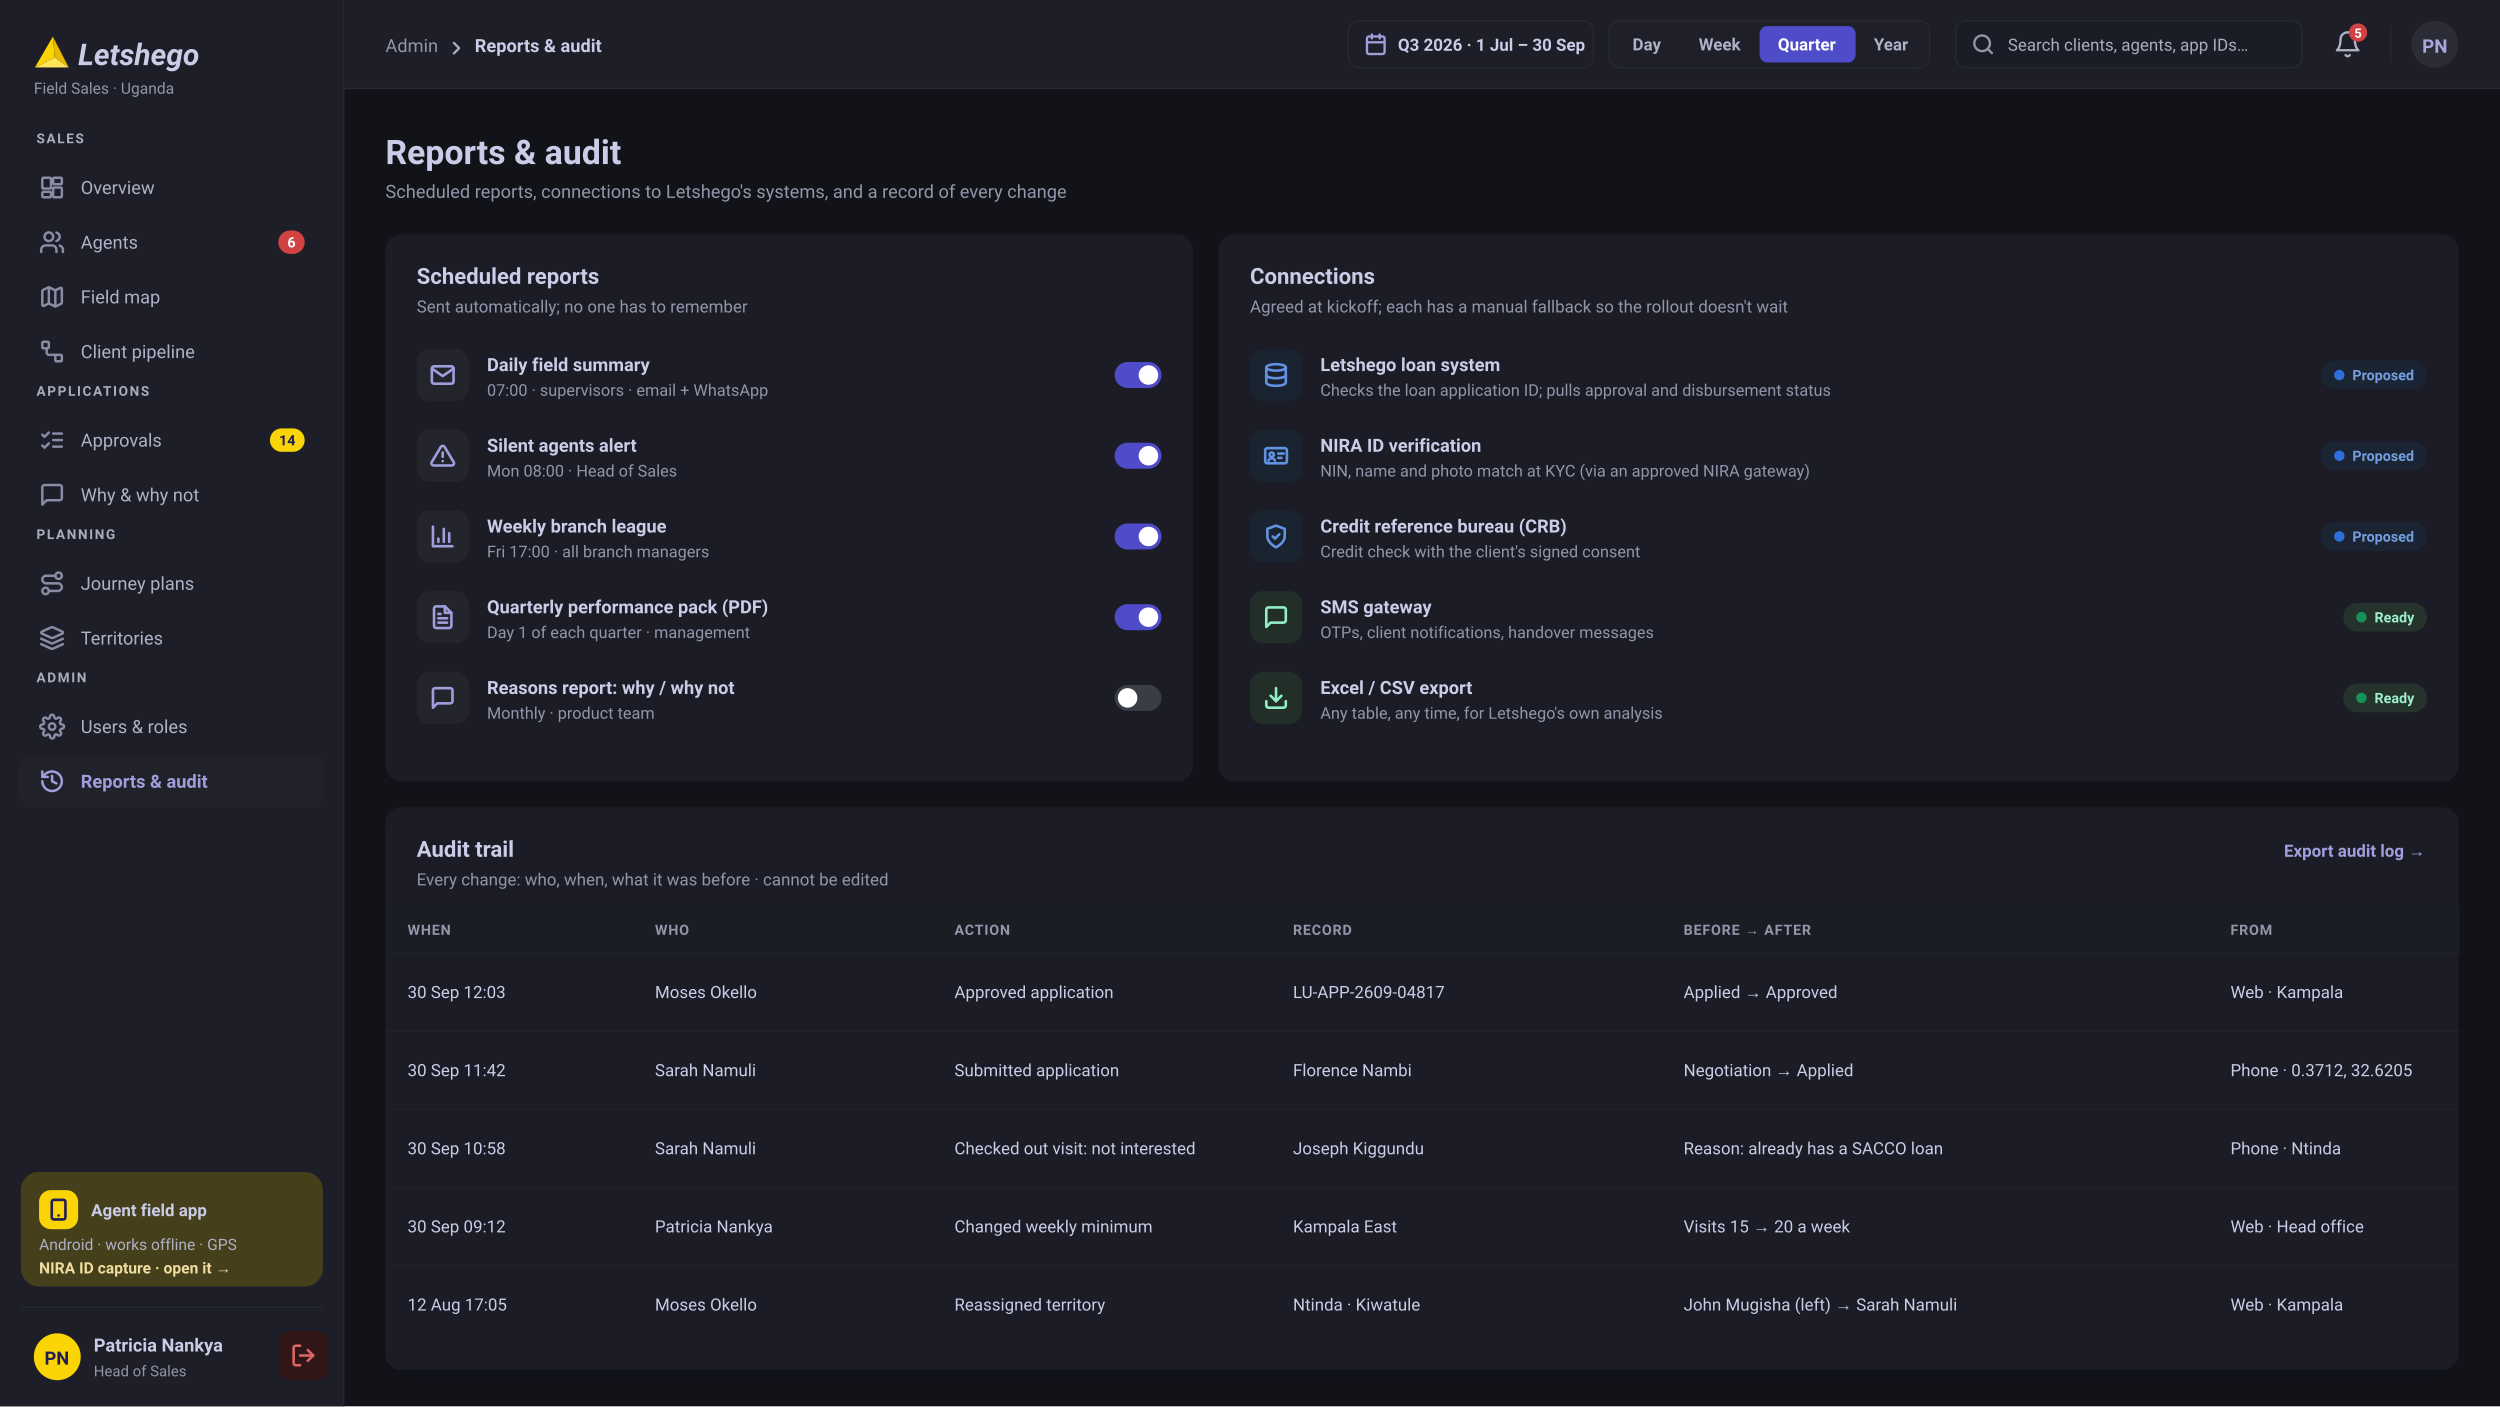
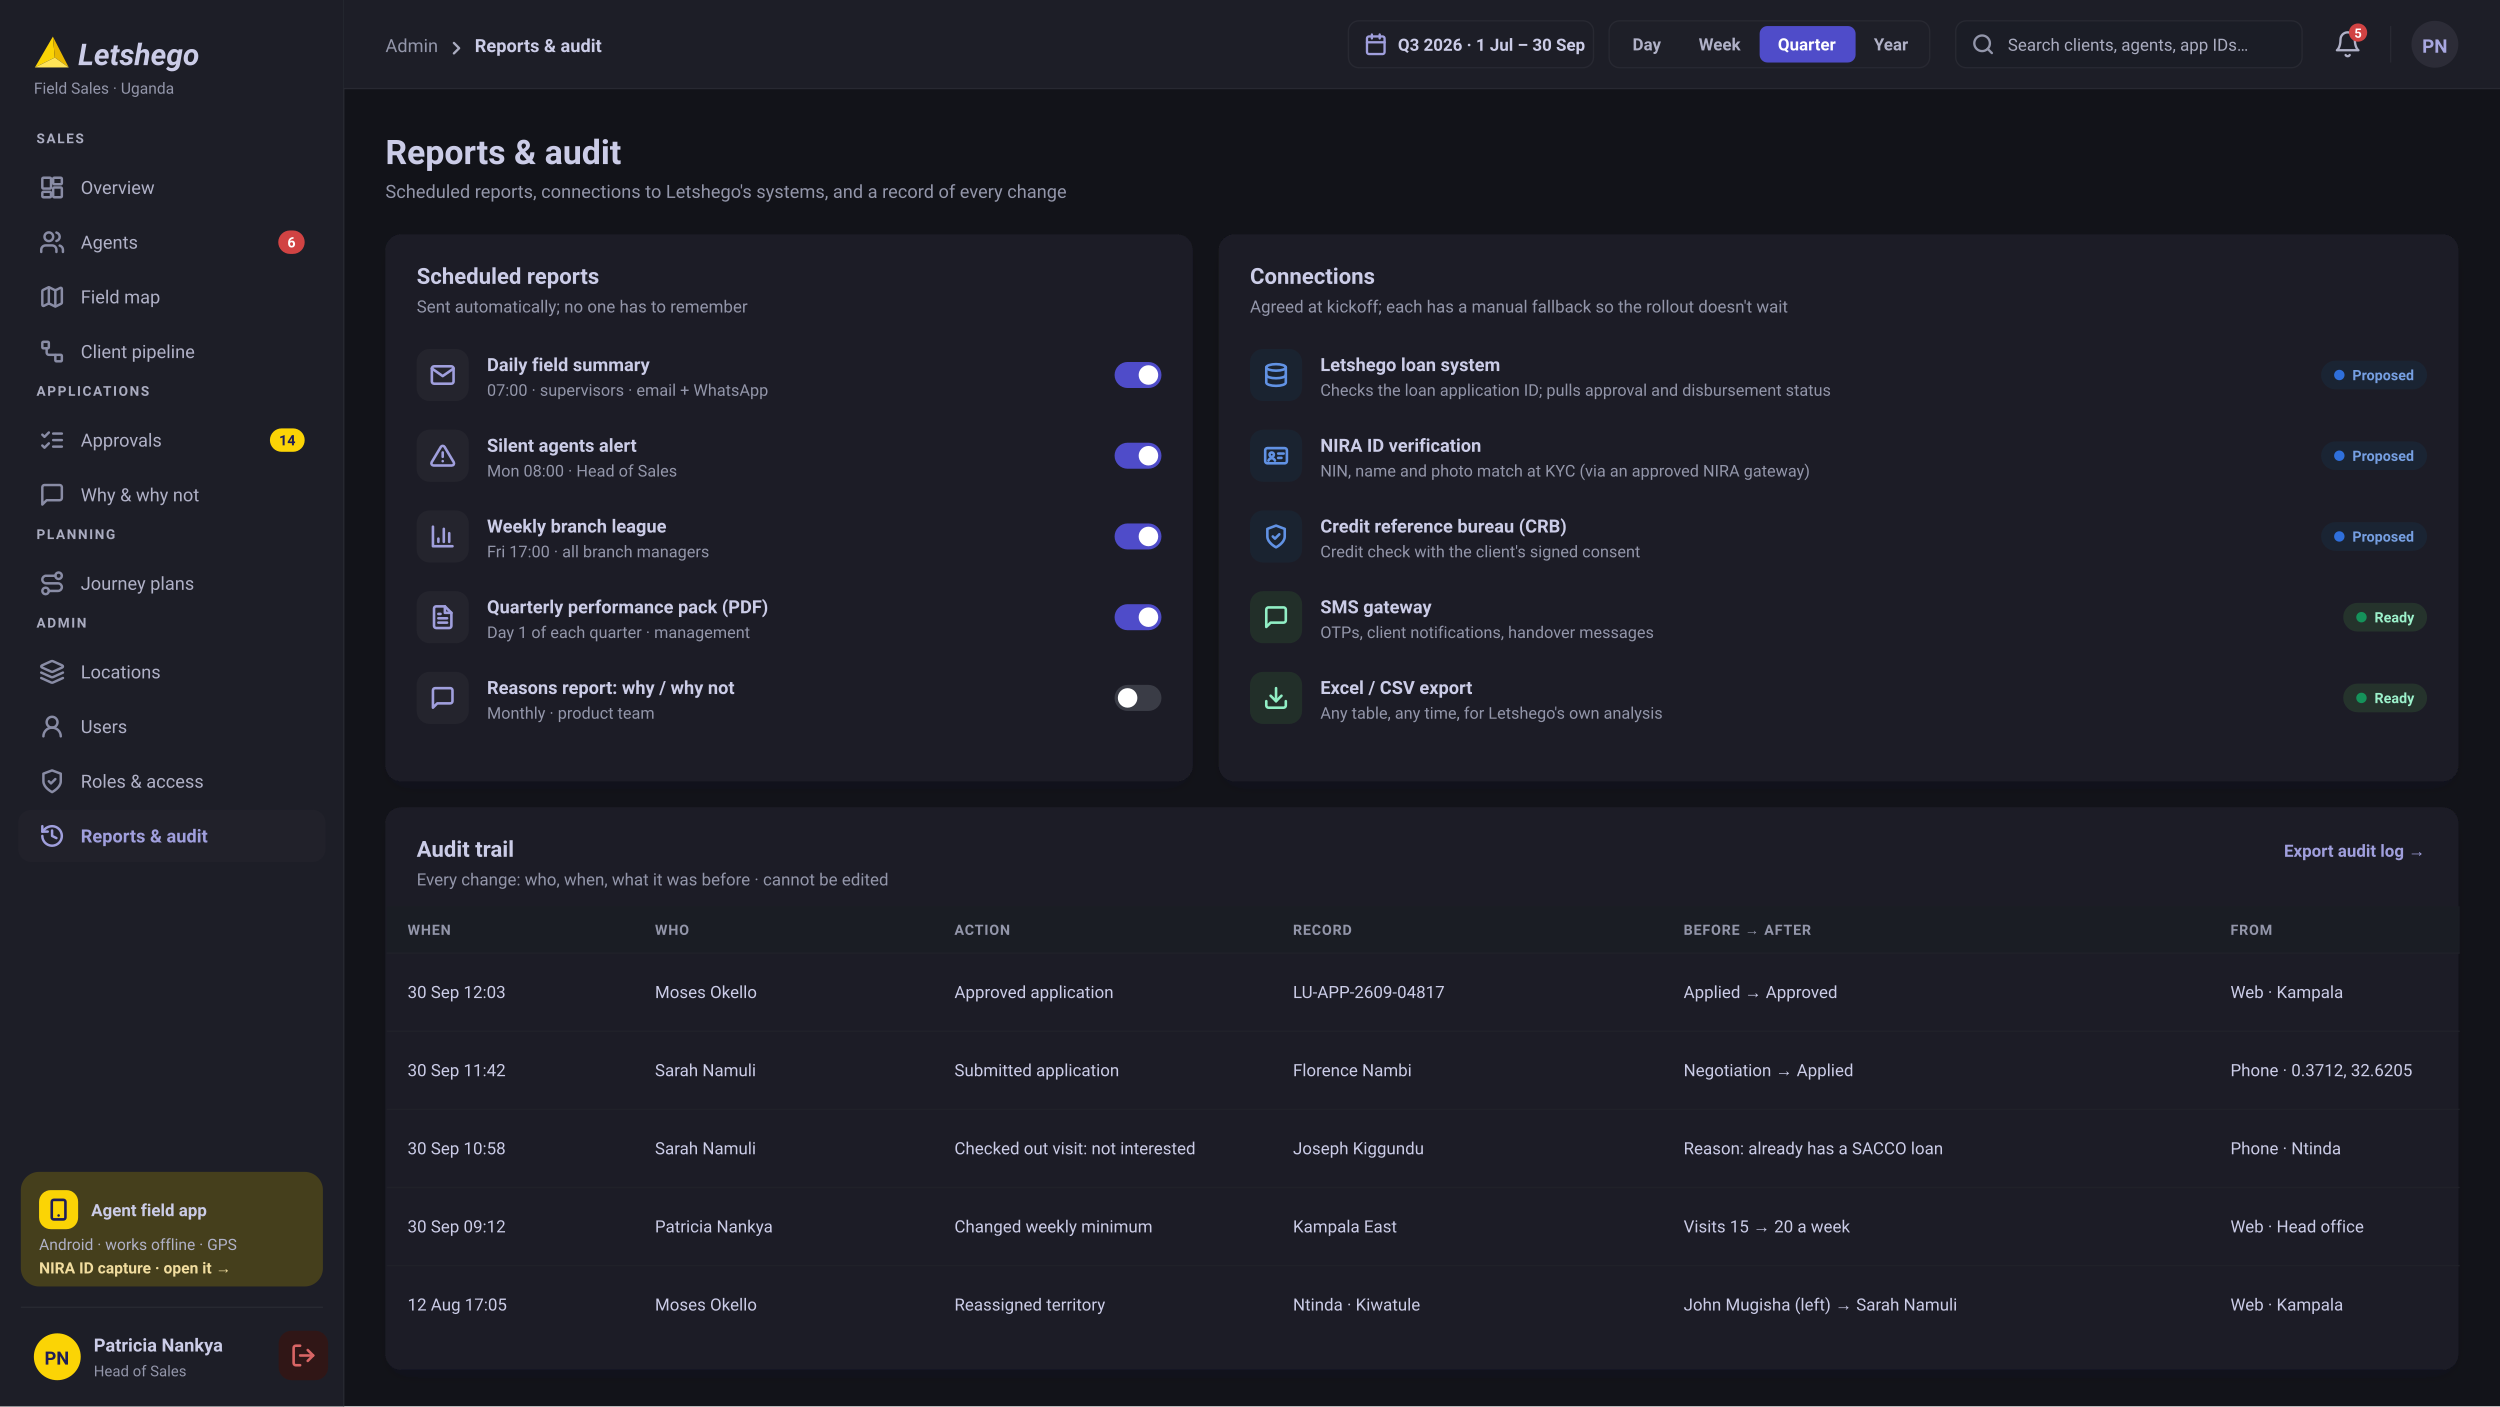
<svg xmlns="http://www.w3.org/2000/svg" width="1920" height="1080" viewBox="0 0 1920 1080">
  <defs>
    <filter id="soft" x="-20%" y="-20%" width="140%" height="170%">
      <feDropShadow dx="0" dy="6" stdDeviation="9" flood-color="#1B1C3A" flood-opacity="0.07" />
    </filter>
  </defs>
  <rect id="page-background" x="0.0" y="0.0" width="1920.0" height="1080.0" fill="#121319" />
  <g id="sidebar">
    <rect id="sidebar-bg" x="0.0" y="0.0" width="264.0" height="1080.0" fill="#1D1E27" />
    <line x1="264.0" y1="0.0" x2="264.0" y2="1080.0" stroke="#282932" stroke-width="1" />
    <g id="letshego-wordmark">
      <g id="letshego-triangle">
        <path d="M40.6 28.1 L26.8 51.8 L42.1 44.2 Z" fill="#FBD405" />
        <path d="M40.6 28.1 L42.1 44.2 L52.8 51.8 Z" fill="#E9B800" />
        <path d="M26.8 51.8 L42.1 44.2 L52.8 51.8 Z" fill="#FFE457" />
      </g>
      <text id="Letshego" x="60.0" y="50.0" font-family="Segoe UI, Roboto, Helvetica Neue, Arial, sans-serif" font-size="23" font-weight="700" fill="#CBCCE7" font-style="italic">Letshego</text>
    </g>
    <text id="product-sub" x="26.0" y="72.0" font-family="Segoe UI, Roboto, Helvetica Neue, Arial, sans-serif" font-size="12" font-weight="400" fill="#9396AA">Field Sales · Uganda</text>
    <text id="nav-group-SALES" x="28.0" y="110.0" font-family="Segoe UI, Roboto, Helvetica Neue, Arial, sans-serif" font-size="10.5" font-weight="600" fill="#AAACC0" letter-spacing="1.2">SALES</text>
    <g id="nav-Overview">
      <g id="icon-grid" transform="translate(30.0 134.0) scale(0.8333)">
        <path d="M4 3h6a1 1 0 0 1 1 1v8a1 1 0 0 1-1 1H4a1 1 0 0 1-1-1V4a1 1 0 0 1 1-1z" fill="none" stroke="#898CA5" stroke-width="2.28" stroke-linecap="round" stroke-linejoin="round" />
        <path d="M14 3h6a1 1 0 0 1 1 1v4a1 1 0 0 1-1 1h-6a1 1 0 0 1-1-1V4a1 1 0 0 1 1-1z" fill="none" stroke="#898CA5" stroke-width="2.28" stroke-linecap="round" stroke-linejoin="round" />
        <path d="M14 12h6a1 1 0 0 1 1 1v7a1 1 0 0 1-1 1h-6a1 1 0 0 1-1-1v-7a1 1 0 0 1 1-1z" fill="none" stroke="#898CA5" stroke-width="2.28" stroke-linecap="round" stroke-linejoin="round" />
        <path d="M4 16h6a1 1 0 0 1 1 1v3a1 1 0 0 1-1 1H4a1 1 0 0 1-1-1v-3a1 1 0 0 1 1-1z" fill="none" stroke="#898CA5" stroke-width="2.28" stroke-linecap="round" stroke-linejoin="round" />
      </g>
      <text id="label" x="62.0" y="149.0" font-family="Segoe UI, Roboto, Helvetica Neue, Arial, sans-serif" font-size="14" font-weight="400" fill="#B0B1C7">Overview</text>
    </g>
    <g id="nav-Agents">
      <g id="icon-users" transform="translate(30.0 176.0) scale(0.8333)">
        <path d="M16 21v-2a4 4 0 0 0-4-4H6a4 4 0 0 0-4 4v2" fill="none" stroke="#898CA5" stroke-width="2.28" stroke-linecap="round" stroke-linejoin="round" />
        <path d="M9 3a4 4 0 1 0 0 8 4 4 0 1 0 0-8z" fill="none" stroke="#898CA5" stroke-width="2.28" stroke-linecap="round" stroke-linejoin="round" />
        <path d="M22 21v-2a4 4 0 0 0-3-3.87" fill="none" stroke="#898CA5" stroke-width="2.28" stroke-linecap="round" stroke-linejoin="round" />
        <path d="M16 3.13a4 4 0 0 1 0 7.75" fill="none" stroke="#898CA5" stroke-width="2.28" stroke-linecap="round" stroke-linejoin="round" />
      </g>
      <text id="label-2" x="62.0" y="191.0" font-family="Segoe UI, Roboto, Helvetica Neue, Arial, sans-serif" font-size="14" font-weight="400" fill="#B0B1C7">Agents</text>
      <rect id="badge" x="213.7" y="177.0" width="20.3" height="18.0" rx="9" fill="#D14343" />
      <text id="badge-n" x="220.7" y="190.0" font-family="Segoe UI, Roboto, Helvetica Neue, Arial, sans-serif" font-size="11" font-weight="700" fill="#FFFFFF">6</text>
    </g>
    <g id="nav-Field-map">
      <g id="icon-map" transform="translate(30.0 218.0) scale(0.8333)">
        <path d="M14.1 5.55a2 2 0 0 0 1.8 0l3.65-1.83A1 1 0 0 1 21 4.62v12.76a1 1 0 0 1-.55.9l-4.55 2.27a2 2 0 0 1-1.8 0l-4.2-2.1a2 2 0 0 0-1.8 0l-3.65 1.83A1 1 0 0 1 3 19.38V6.62a1 1 0 0 1 .55-.9l4.55-2.27a2 2 0 0 1 1.8 0z" fill="none" stroke="#898CA5" stroke-width="2.28" stroke-linecap="round" stroke-linejoin="round" />
        <path d="M15 5.76v15" fill="none" stroke="#898CA5" stroke-width="2.28" stroke-linecap="round" stroke-linejoin="round" />
        <path d="M9 3.24v15" fill="none" stroke="#898CA5" stroke-width="2.28" stroke-linecap="round" stroke-linejoin="round" />
      </g>
      <text id="label-3" x="62.0" y="233.0" font-family="Segoe UI, Roboto, Helvetica Neue, Arial, sans-serif" font-size="14" font-weight="400" fill="#B0B1C7">Field map</text>
    </g>
    <g id="nav-Client-pipeline">
      <g id="icon-workflow" transform="translate(30.0 260.0) scale(0.8333)">
        <path d="M4 3h4a1 1 0 0 1 1 1v4a1 1 0 0 1-1 1H4a1 1 0 0 1-1-1V4a1 1 0 0 1 1-1z" fill="none" stroke="#898CA5" stroke-width="2.28" stroke-linecap="round" stroke-linejoin="round" />
        <path d="M16 15h4a1 1 0 0 1 1 1v4a1 1 0 0 1-1 1h-4a1 1 0 0 1-1-1v-4a1 1 0 0 1 1-1z" fill="none" stroke="#898CA5" stroke-width="2.28" stroke-linecap="round" stroke-linejoin="round" />
        <path d="M7 9v4a2 2 0 0 0 2 2h6" fill="none" stroke="#898CA5" stroke-width="2.28" stroke-linecap="round" stroke-linejoin="round" />
      </g>
      <text id="label-4" x="62.0" y="275.0" font-family="Segoe UI, Roboto, Helvetica Neue, Arial, sans-serif" font-size="14" font-weight="400" fill="#B0B1C7">Client pipeline</text>
    </g>
    <text id="nav-group-APPLICATIONS" x="28.0" y="304.0" font-family="Segoe UI, Roboto, Helvetica Neue, Arial, sans-serif" font-size="10.5" font-weight="600" fill="#AAACC0" letter-spacing="1.2">APPLICATIONS</text>
    <g id="nav-Approvals">
      <g id="icon-listcheck" transform="translate(30.0 328.0) scale(0.8333)">
        <path d="M3 17l2 2 4-4" fill="none" stroke="#898CA5" stroke-width="2.28" stroke-linecap="round" stroke-linejoin="round" />
        <path d="M3 7l2 2 4-4" fill="none" stroke="#898CA5" stroke-width="2.28" stroke-linecap="round" stroke-linejoin="round" />
        <path d="M13 6h8" fill="none" stroke="#898CA5" stroke-width="2.28" stroke-linecap="round" stroke-linejoin="round" />
        <path d="M13 12h8" fill="none" stroke="#898CA5" stroke-width="2.28" stroke-linecap="round" stroke-linejoin="round" />
        <path d="M13 18h8" fill="none" stroke="#898CA5" stroke-width="2.28" stroke-linecap="round" stroke-linejoin="round" />
      </g>
      <text id="label-5" x="62.0" y="343.0" font-family="Segoe UI, Roboto, Helvetica Neue, Arial, sans-serif" font-size="14" font-weight="400" fill="#B0B1C7">Approvals</text>
      <rect id="badge-2" x="207.3" y="329.0" width="26.7" height="18.0" rx="9" fill="#FBD405" />
      <text id="badge-n-2" x="214.3" y="342.0" font-family="Segoe UI, Roboto, Helvetica Neue, Arial, sans-serif" font-size="11" font-weight="700" fill="#1F1E57">14</text>
    </g>
    <g id="nav-Why-why-not">
      <g id="icon-message" transform="translate(30.0 370.0) scale(0.8333)">
        <path d="M21 15a2 2 0 0 1-2 2H7l-4 4V5a2 2 0 0 1 2-2h14a2 2 0 0 1 2 2z" fill="none" stroke="#898CA5" stroke-width="2.28" stroke-linecap="round" stroke-linejoin="round" />
      </g>
      <text id="label-6" x="62.0" y="385.0" font-family="Segoe UI, Roboto, Helvetica Neue, Arial, sans-serif" font-size="14" font-weight="400" fill="#B0B1C7">Why &amp; why not</text>
    </g>
    <text id="nav-group-PLANNING" x="28.0" y="414.0" font-family="Segoe UI, Roboto, Helvetica Neue, Arial, sans-serif" font-size="10.5" font-weight="600" fill="#AAACC0" letter-spacing="1.2">PLANNING</text>
    <g id="nav-Journey-plans">
      <g id="icon-route" transform="translate(30.0 438.0) scale(0.8333)">
        <path d="M6 16a3 3 0 1 0 0 6 3 3 0 1 0 0-6z" fill="none" stroke="#898CA5" stroke-width="2.28" stroke-linecap="round" stroke-linejoin="round" />
        <path d="M9 19h8.5a3.5 3.5 0 0 0 0-7h-11a3.5 3.5 0 0 1 0-7H15" fill="none" stroke="#898CA5" stroke-width="2.28" stroke-linecap="round" stroke-linejoin="round" />
        <path d="M18 2a3 3 0 1 0 0 6 3 3 0 1 0 0-6z" fill="none" stroke="#898CA5" stroke-width="2.28" stroke-linecap="round" stroke-linejoin="round" />
      </g>
      <text id="label-7" x="62.0" y="453.0" font-family="Segoe UI, Roboto, Helvetica Neue, Arial, sans-serif" font-size="14" font-weight="400" fill="#B0B1C7">Journey plans</text>
    </g>
-     <g id="nav-Territories">
-       <g id="icon-layers" transform="translate(30.0 480.0) scale(0.8333)">
+     <text id="nav-group-ADMIN" x="28.0" y="482.0" font-family="Segoe UI, Roboto, Helvetica Neue, Arial, sans-serif" font-size="10.5" font-weight="600" fill="#AAACC0" letter-spacing="1.2">ADMIN</text>
+     <g id="nav-Locations">
+       <g id="icon-layers" transform="translate(30.0 506.0) scale(0.8333)">
        <path d="M12.83 2.18a2 2 0 0 0-1.66 0L2.6 6.08a1 1 0 0 0 0 1.83l8.58 3.91a2 2 0 0 0 1.66 0l8.58-3.9a1 1 0 0 0 0-1.83z" fill="none" stroke="#898CA5" stroke-width="2.28" stroke-linecap="round" stroke-linejoin="round" />
        <path d="M22 17.65l-9.17 4.16a2 2 0 0 1-1.66 0L2 17.65" fill="none" stroke="#898CA5" stroke-width="2.28" stroke-linecap="round" stroke-linejoin="round" />
        <path d="M22 12.65l-9.17 4.16a2 2 0 0 1-1.66 0L2 12.65" fill="none" stroke="#898CA5" stroke-width="2.28" stroke-linecap="round" stroke-linejoin="round" />
      </g>
-       <text id="label-8" x="62.0" y="495.0" font-family="Segoe UI, Roboto, Helvetica Neue, Arial, sans-serif" font-size="14" font-weight="400" fill="#B0B1C7">Territories</text>
-     </g>
-     <text id="nav-group-ADMIN" x="28.0" y="524.0" font-family="Segoe UI, Roboto, Helvetica Neue, Arial, sans-serif" font-size="10.5" font-weight="600" fill="#AAACC0" letter-spacing="1.2">ADMIN</text>
-     <g id="nav-Users-roles">
-       <g id="icon-settings" transform="translate(30.0 548.0) scale(0.8333)">
-         <path d="M12 9a3 3 0 1 0 0 6 3 3 0 1 0 0-6z" fill="none" stroke="#898CA5" stroke-width="2.28" stroke-linecap="round" stroke-linejoin="round" />
-         <path d="M19.4 15a1.65 1.65 0 0 0 .33 1.82l.06.06a2 2 0 1 1-2.83 2.83l-.06-.06a1.65 1.65 0 0 0-1.82-.33 1.65 1.65 0 0 0-1 1.51V21a2 2 0 0 1-4 0v-.09A1.65 1.65 0 0 0 9 19.4a1.65 1.65 0 0 0-1.82.33l-.06.06a2 2 0 1 1-2.83-2.83l.06-.06a1.65 1.65 0 0 0 .33-1.82 1.65 1.65 0 0 0-1.51-1H3a2 2 0 0 1 0-4h.09A1.65 1.65 0 0 0 4.6 9a1.65 1.65 0 0 0-.33-1.82l-.06-.06a2 2 0 1 1 2.83-2.83l.06.06a1.65 1.65 0 0 0 1.82.33H9a1.65 1.65 0 0 0 1-1.51V3a2 2 0 0 1 4 0v.09a1.65 1.65 0 0 0 1 1.51 1.65 1.65 0 0 0 1.82-.33l.06-.06a2 2 0 1 1 2.83 2.83l-.06.06a1.65 1.65 0 0 0-.33 1.82V9a1.65 1.65 0 0 0 1.51 1H21a2 2 0 0 1 0 4h-.09a1.65 1.65 0 0 0-1.51 1z" fill="none" stroke="#898CA5" stroke-width="2.28" stroke-linecap="round" stroke-linejoin="round" />
-       </g>
-       <text id="label-9" x="62.0" y="563.0" font-family="Segoe UI, Roboto, Helvetica Neue, Arial, sans-serif" font-size="14" font-weight="400" fill="#B0B1C7">Users &amp; roles</text>
+       <text id="label-8" x="62.0" y="521.0" font-family="Segoe UI, Roboto, Helvetica Neue, Arial, sans-serif" font-size="14" font-weight="400" fill="#B0B1C7">Locations</text>
+     </g>
+     <g id="nav-Users">
+       <g id="icon-user" transform="translate(30.0 548.0) scale(0.8333)">
+         <path d="M12 3a5 5 0 1 0 0 10 5 5 0 1 0 0-10z" fill="none" stroke="#898CA5" stroke-width="2.28" stroke-linecap="round" stroke-linejoin="round" />
+         <path d="M20 21a8 8 0 0 0-16 0" fill="none" stroke="#898CA5" stroke-width="2.28" stroke-linecap="round" stroke-linejoin="round" />
+       </g>
+       <text id="label-9" x="62.0" y="563.0" font-family="Segoe UI, Roboto, Helvetica Neue, Arial, sans-serif" font-size="14" font-weight="400" fill="#B0B1C7">Users</text>
+     </g>
+     <g id="nav-Roles-access">
+       <g id="icon-shield" transform="translate(30.0 590.0) scale(0.8333)">
+         <path d="M12 22s8-4 8-10V5l-8-3-8 3v7c0 6 8 10 8 10z" fill="none" stroke="#898CA5" stroke-width="2.28" stroke-linecap="round" stroke-linejoin="round" />
+         <path d="M9 12l2 2 4-4" fill="none" stroke="#898CA5" stroke-width="2.28" stroke-linecap="round" stroke-linejoin="round" />
+       </g>
+       <text id="label-10" x="62.0" y="605.0" font-family="Segoe UI, Roboto, Helvetica Neue, Arial, sans-serif" font-size="14" font-weight="400" fill="#B0B1C7">Roles &amp; access</text>
    </g>
    <g id="nav-Reports-audit">
-       <rect id="active-bg" x="14.0" y="580.0" width="236.0" height="40.0" rx="10" fill="#21212A" />
-       <g id="icon-history" transform="translate(30.0 590.0) scale(0.8333)">
+       <rect id="active-bg" x="14.0" y="622.0" width="236.0" height="40.0" rx="10" fill="#21212A" />
+       <g id="icon-history" transform="translate(30.0 632.0) scale(0.8333)">
        <path d="M3 12a9 9 0 1 0 9-9 9.75 9.75 0 0 0-6.74 2.74L3 8" fill="none" stroke="#A09FDD" stroke-width="2.28" stroke-linecap="round" stroke-linejoin="round" />
        <path d="M3 3v5h5" fill="none" stroke="#A09FDD" stroke-width="2.28" stroke-linecap="round" stroke-linejoin="round" />
        <path d="M12 7v5l4 2" fill="none" stroke="#A09FDD" stroke-width="2.28" stroke-linecap="round" stroke-linejoin="round" />
      </g>
-       <text id="label-10" x="62.0" y="605.0" font-family="Segoe UI, Roboto, Helvetica Neue, Arial, sans-serif" font-size="14" font-weight="600" fill="#A09FDD">Reports &amp; audit</text>
+       <text id="label-11" x="62.0" y="647.0" font-family="Segoe UI, Roboto, Helvetica Neue, Arial, sans-serif" font-size="14" font-weight="600" fill="#A09FDD">Reports &amp; audit</text>
    </g>
    <g id="field-app-card">
      <rect id="app-card" x="16.0" y="900.0" width="232.0" height="88.0" rx="14" fill="#453F1C" />
      <rect x="30.0" y="914.0" width="30.0" height="30.0" rx="9" fill="#FBD405" />
      <g id="icon-phone" transform="translate(36.0 920.0) scale(0.75)">
        <path d="M7 2h10a2 2 0 0 1 2 2v16a2 2 0 0 1-2 2H7a2 2 0 0 1-2-2V4a2 2 0 0 1 2-2z" fill="none" stroke="#1F1E57" stroke-width="2.67" stroke-linecap="round" stroke-linejoin="round" />
        <path d="M12 18h.01" fill="none" stroke="#1F1E57" stroke-width="2.67" stroke-linecap="round" stroke-linejoin="round" />
      </g>
      <text id="Agent-field-app" x="70.0" y="934.0" font-family="Segoe UI, Roboto, Helvetica Neue, Arial, sans-serif" font-size="13" font-weight="700" fill="#CBCCE7">Agent field app</text>
      <text id="Android-works-offline-GP" x="30.0" y="960.0" font-family="Segoe UI, Roboto, Helvetica Neue, Arial, sans-serif" font-size="12" font-weight="400" fill="#B0B1C7">Android · works offline · GPS</text>
      <text id="NIRA-ID-capture-open-it" x="30.0" y="978.0" font-family="Segoe UI, Roboto, Helvetica Neue, Arial, sans-serif" font-size="12" font-weight="600" fill="#F1DD9F">NIRA ID capture · open it →</text>
    </g>
    <g id="sidebar-user">
      <line x1="16.0" y1="1004.0" x2="248.0" y2="1004.0" stroke="#282932" stroke-width="1" />
      <circle cx="44.0" cy="1042.0" r="18.0" fill="#FBD405" />
      <text id="PN" x="34.2" y="1048.0" font-family="Segoe UI, Roboto, Helvetica Neue, Arial, sans-serif" font-size="14" font-weight="700" fill="#1F1E57">PN</text>
      <text id="Patricia-Nankya" x="72.0" y="1038.0" font-family="Segoe UI, Roboto, Helvetica Neue, Arial, sans-serif" font-size="14" font-weight="600" fill="#CBCCE7">Patricia Nankya</text>
      <text id="Head-of-Sales" x="72.0" y="1057.0" font-family="Segoe UI, Roboto, Helvetica Neue, Arial, sans-serif" font-size="11.5" font-weight="400" fill="#9396AA">Head of Sales</text>
      <rect id="sign-out-button" x="214.0" y="1022.0" width="38.0" height="38.0" rx="10" fill="#301616" />
      <g id="icon-logout" transform="translate(223.0 1031.0) scale(0.8333)">
        <path d="M9 21H5a2 2 0 0 1-2-2V5a2 2 0 0 1 2-2h4" fill="none" stroke="#D96565" stroke-width="2.40" stroke-linecap="round" stroke-linejoin="round" />
        <path d="M16 17l5-5-5-5" fill="none" stroke="#D96565" stroke-width="2.40" stroke-linecap="round" stroke-linejoin="round" />
        <path d="M21 12H9" fill="none" stroke="#D96565" stroke-width="2.40" stroke-linecap="round" stroke-linejoin="round" />
      </g>
    </g>
  </g>
  <g id="top-bar">
    <rect id="top-bar-bg" x="264.0" y="0.0" width="1656.0" height="68.0" fill="#1D1E27" />
    <line x1="264.0" y1="68.0" x2="1920.0" y2="68.0" stroke="#282932" stroke-width="1" />
    <text id="crumb-Admin" x="296.0" y="40.0" font-family="Segoe UI, Roboto, Helvetica Neue, Arial, sans-serif" font-size="14" font-weight="400" fill="#9396AA">Admin</text>
    <g id="icon-chevright" transform="translate(342.6 29.0) scale(0.6667)">
      <path d="M9 18l6-6-6-6" fill="none" stroke="#AAACC0" stroke-width="2.70" stroke-linecap="round" stroke-linejoin="round" />
    </g>
    <text id="crumb-Reports-audit" x="364.6" y="40.0" font-family="Segoe UI, Roboto, Helvetica Neue, Arial, sans-serif" font-size="14" font-weight="600" fill="#CBCCE7">Reports &amp; audit</text>
    <g id="avatar-PN">
      <circle cx="1870.0" cy="34.0" r="18.0" fill="#2C2C37" />
      <text id="PN-2" x="1860.2" y="40.5" font-family="Segoe UI, Roboto, Helvetica Neue, Arial, sans-serif" font-size="14.4" font-weight="600" fill="#A8A7E0">PN</text>
    </g>
    <line x1="1836.0" y1="20.0" x2="1836.0" y2="48.0" stroke="#282932" stroke-width="1" />
    <g id="notifications">
      <g id="icon-bell" transform="translate(1792.0 23.0) scale(0.9167)">
        <path d="M6 8a6 6 0 0 1 12 0c0 7 3 9 3 9H3s3-2 3-9" fill="none" stroke="#B0B1C7" stroke-width="1.96" stroke-linecap="round" stroke-linejoin="round" />
        <path d="M10.3 21a1.94 1.94 0 0 0 3.4 0" fill="none" stroke="#B0B1C7" stroke-width="1.96" stroke-linecap="round" stroke-linejoin="round" />
      </g>
      <circle cx="1811.0" cy="25.0" r="7.0" fill="#D14343" />
      <text id="5" x="1808.1" y="29.0" font-family="Segoe UI, Roboto, Helvetica Neue, Arial, sans-serif" font-size="10" font-weight="700" fill="#FFFFFF">5</text>
    </g>
    <g id="search">
      <rect x="1502.0" y="16.0" width="266.0" height="36.0" rx="8" fill="#1B1D26" stroke="#282932" stroke-width="1" />
      <g id="icon-search" transform="translate(1514.0 25.0) scale(0.75)">
        <path d="M11 3a8 8 0 1 0 0 16 8 8 0 1 0 0-16z" fill="none" stroke="#9396AA" stroke-width="2.40" stroke-linecap="round" stroke-linejoin="round" />
        <path d="M21 21l-4.3-4.3" fill="none" stroke="#9396AA" stroke-width="2.40" stroke-linecap="round" stroke-linejoin="round" />
      </g>
      <text id="Search-clients-agents-app" x="1542.0" y="39.0" font-family="Segoe UI, Roboto, Helvetica Neue, Arial, sans-serif" font-size="13" font-weight="400" fill="#AAACC0">Search clients, agents, app IDs…</text>
    </g>
    <g id="segmented-control">
      <rect x="1235.8" y="16.0" width="246.2" height="36.0" rx="8" fill="#1E1F28" stroke="#282932" stroke-width="1" />
      <text id="Day" x="1253.8" y="38.7" font-family="Segoe UI, Roboto, Helvetica Neue, Arial, sans-serif" font-size="13" font-weight="600" fill="#B0B1C7">Day</text>
      <text id="Week" x="1304.6" y="38.7" font-family="Segoe UI, Roboto, Helvetica Neue, Arial, sans-serif" font-size="13" font-weight="600" fill="#B0B1C7">Week</text>
      <rect x="1351.4" y="20.0" width="73.7" height="28.0" rx="6" fill="#4F4CC9" />
      <text id="Quarter" x="1365.4" y="38.7" font-family="Segoe UI, Roboto, Helvetica Neue, Arial, sans-serif" font-size="13" font-weight="600" fill="#FFFFFF">Quarter</text>
      <text id="Year" x="1439.1" y="38.7" font-family="Segoe UI, Roboto, Helvetica Neue, Arial, sans-serif" font-size="13" font-weight="600" fill="#B0B1C7">Year</text>
    </g>
    <g id="date-range">
      <rect x="1035.6" y="16.0" width="188.2" height="36.0" rx="8" fill="#1D1E27" stroke="#282932" stroke-width="1" />
      <g id="icon-calendar" transform="translate(1047.6 25.0) scale(0.75)">
        <path d="M5 4h14a2 2 0 0 1 2 2v14a2 2 0 0 1-2 2H5a2 2 0 0 1-2-2V6a2 2 0 0 1 2-2z" fill="none" stroke="#A09FDD" stroke-width="2.40" stroke-linecap="round" stroke-linejoin="round" />
        <path d="M16 2v4" fill="none" stroke="#A09FDD" stroke-width="2.40" stroke-linecap="round" stroke-linejoin="round" />
        <path d="M8 2v4" fill="none" stroke="#A09FDD" stroke-width="2.40" stroke-linecap="round" stroke-linejoin="round" />
        <path d="M3 10h18" fill="none" stroke="#A09FDD" stroke-width="2.40" stroke-linecap="round" stroke-linejoin="round" />
      </g>
      <text id="Q3-2026-1-Jul-30-Sep" x="1073.6" y="39.0" font-family="Segoe UI, Roboto, Helvetica Neue, Arial, sans-serif" font-size="13" font-weight="600" fill="#CBCCE7">Q3 2026 · 1 Jul – 30 Sep</text>
    </g>
  </g>
  <text id="page-title" x="296.0" y="126.0" font-family="Segoe UI, Roboto, Helvetica Neue, Arial, sans-serif" font-size="26" font-weight="700" fill="#CBCCE7">Reports &amp; audit</text>
  <text id="page-subtitle" x="296.0" y="152.0" font-family="Segoe UI, Roboto, Helvetica Neue, Arial, sans-serif" font-size="14" font-weight="400" fill="#9396AA">Scheduled reports, connections to Letshego's systems, and a record of every change</text>
  <rect id="Scheduled-reports-bg" x="296.0" y="180.0" width="620.0" height="420.0" rx="12" fill="#1D1E27" filter="url(#soft)" />
  <text id="title" x="320.0" y="218.0" font-family="Segoe UI, Roboto, Helvetica Neue, Arial, sans-serif" font-size="17" font-weight="600" fill="#CBCCE7">Scheduled reports</text>
  <text id="subtitle" x="320.0" y="240.0" font-family="Segoe UI, Roboto, Helvetica Neue, Arial, sans-serif" font-size="13" font-weight="400" fill="#9396AA">Sent automatically; no one has to remember</text>
  <rect x="320.0" y="268.0" width="40.0" height="40.0" rx="10" fill="#24242D" />
  <g id="icon-mail" transform="translate(330.0 278.0) scale(0.8333)">
    <path d="M4 4h16a2 2 0 0 1 2 2v12a2 2 0 0 1-2 2H4a2 2 0 0 1-2-2V6a2 2 0 0 1 2-2z" fill="none" stroke="#A09FDD" stroke-width="2.40" stroke-linecap="round" stroke-linejoin="round" />
    <path d="M22 6l-10 7L2 6" fill="none" stroke="#A09FDD" stroke-width="2.40" stroke-linecap="round" stroke-linejoin="round" />
  </g>
  <text id="Daily-field-summary" x="374.0" y="285.0" font-family="Segoe UI, Roboto, Helvetica Neue, Arial, sans-serif" font-size="14" font-weight="600" fill="#CBCCE7">Daily field summary</text>
  <text id="07-00-supervisors-email" x="374.0" y="304.0" font-family="Segoe UI, Roboto, Helvetica Neue, Arial, sans-serif" font-size="12.5" font-weight="400" fill="#9396AA">07:00 · supervisors · email + WhatsApp</text>
  <g id="toggle">
    <rect x="856.0" y="278.0" width="36.0" height="20.0" rx="10" fill="#4F4CC9" />
    <circle cx="882.0" cy="288.0" r="7.5" fill="#FFFFFF" />
  </g>
  <rect x="320.0" y="330.0" width="40.0" height="40.0" rx="10" fill="#24242D" />
  <g id="icon-alert" transform="translate(330.0 340.0) scale(0.8333)">
    <path d="M10.29 3.86L1.82 18a2 2 0 0 0 1.71 3h16.94a2 2 0 0 0 1.71-3L13.71 3.86a2 2 0 0 0-3.42 0z" fill="none" stroke="#A09FDD" stroke-width="2.40" stroke-linecap="round" stroke-linejoin="round" />
    <path d="M12 9v4" fill="none" stroke="#A09FDD" stroke-width="2.40" stroke-linecap="round" stroke-linejoin="round" />
    <path d="M12 17h.01" fill="none" stroke="#A09FDD" stroke-width="2.40" stroke-linecap="round" stroke-linejoin="round" />
  </g>
  <text id="Silent-agents-alert" x="374.0" y="347.0" font-family="Segoe UI, Roboto, Helvetica Neue, Arial, sans-serif" font-size="14" font-weight="600" fill="#CBCCE7">Silent agents alert</text>
  <text id="Mon-08-00-Head-of-Sales" x="374.0" y="366.0" font-family="Segoe UI, Roboto, Helvetica Neue, Arial, sans-serif" font-size="12.5" font-weight="400" fill="#9396AA">Mon 08:00 · Head of Sales</text>
  <g id="toggle-2">
    <rect x="856.0" y="340.0" width="36.0" height="20.0" rx="10" fill="#4F4CC9" />
    <circle cx="882.0" cy="350.0" r="7.5" fill="#FFFFFF" />
  </g>
  <rect x="320.0" y="392.0" width="40.0" height="40.0" rx="10" fill="#24242D" />
  <g id="icon-bars" transform="translate(330.0 402.0) scale(0.8333)">
    <path d="M3 3v18h18" fill="none" stroke="#A09FDD" stroke-width="2.40" stroke-linecap="round" stroke-linejoin="round" />
    <path d="M18 17V9" fill="none" stroke="#A09FDD" stroke-width="2.40" stroke-linecap="round" stroke-linejoin="round" />
    <path d="M13 17V5" fill="none" stroke="#A09FDD" stroke-width="2.40" stroke-linecap="round" stroke-linejoin="round" />
    <path d="M8 17v-3" fill="none" stroke="#A09FDD" stroke-width="2.40" stroke-linecap="round" stroke-linejoin="round" />
  </g>
  <text id="Weekly-branch-league" x="374.0" y="409.0" font-family="Segoe UI, Roboto, Helvetica Neue, Arial, sans-serif" font-size="14" font-weight="600" fill="#CBCCE7">Weekly branch league</text>
  <text id="Fri-17-00-all-branch-manag" x="374.0" y="428.0" font-family="Segoe UI, Roboto, Helvetica Neue, Arial, sans-serif" font-size="12.5" font-weight="400" fill="#9396AA">Fri 17:00 · all branch managers</text>
  <g id="toggle-3">
    <rect x="856.0" y="402.0" width="36.0" height="20.0" rx="10" fill="#4F4CC9" />
    <circle cx="882.0" cy="412.0" r="7.5" fill="#FFFFFF" />
  </g>
  <rect x="320.0" y="454.0" width="40.0" height="40.0" rx="10" fill="#24242D" />
  <g id="icon-file" transform="translate(330.0 464.0) scale(0.8333)">
    <path d="M14 2H6a2 2 0 0 0-2 2v16a2 2 0 0 0 2 2h12a2 2 0 0 0 2-2V8z" fill="none" stroke="#A09FDD" stroke-width="2.40" stroke-linecap="round" stroke-linejoin="round" />
    <path d="M14 2v6h6" fill="none" stroke="#A09FDD" stroke-width="2.40" stroke-linecap="round" stroke-linejoin="round" />
    <path d="M16 13H8" fill="none" stroke="#A09FDD" stroke-width="2.40" stroke-linecap="round" stroke-linejoin="round" />
    <path d="M16 17H8" fill="none" stroke="#A09FDD" stroke-width="2.40" stroke-linecap="round" stroke-linejoin="round" />
    <path d="M10 9H8" fill="none" stroke="#A09FDD" stroke-width="2.40" stroke-linecap="round" stroke-linejoin="round" />
  </g>
  <text id="Quarterly-performance-pack" x="374.0" y="471.0" font-family="Segoe UI, Roboto, Helvetica Neue, Arial, sans-serif" font-size="14" font-weight="600" fill="#CBCCE7">Quarterly performance pack (PDF)</text>
  <text id="Day-1-of-each-quarter-mana" x="374.0" y="490.0" font-family="Segoe UI, Roboto, Helvetica Neue, Arial, sans-serif" font-size="12.5" font-weight="400" fill="#9396AA">Day 1 of each quarter · management</text>
  <g id="toggle-4">
    <rect x="856.0" y="464.0" width="36.0" height="20.0" rx="10" fill="#4F4CC9" />
    <circle cx="882.0" cy="474.0" r="7.5" fill="#FFFFFF" />
  </g>
  <rect x="320.0" y="516.0" width="40.0" height="40.0" rx="10" fill="#24242D" />
  <g id="icon-message-2" transform="translate(330.0 526.0) scale(0.8333)">
    <path d="M21 15a2 2 0 0 1-2 2H7l-4 4V5a2 2 0 0 1 2-2h14a2 2 0 0 1 2 2z" fill="none" stroke="#A09FDD" stroke-width="2.40" stroke-linecap="round" stroke-linejoin="round" />
  </g>
  <text id="Reasons-report-why-why-no" x="374.0" y="533.0" font-family="Segoe UI, Roboto, Helvetica Neue, Arial, sans-serif" font-size="14" font-weight="600" fill="#CBCCE7">Reasons report: why / why not</text>
  <text id="Monthly-product-team" x="374.0" y="552.0" font-family="Segoe UI, Roboto, Helvetica Neue, Arial, sans-serif" font-size="12.5" font-weight="400" fill="#9396AA">Monthly · product team</text>
  <g id="toggle-5">
    <rect x="856.0" y="526.0" width="36.0" height="20.0" rx="10" fill="#3A3C46" />
    <circle cx="866.0" cy="536.0" r="7.5" fill="#FFFFFF" />
  </g>
  <rect id="Connections-bg" x="936.0" y="180.0" width="952.0" height="420.0" rx="12" fill="#1D1E27" filter="url(#soft)" />
  <text id="title-2" x="960.0" y="218.0" font-family="Segoe UI, Roboto, Helvetica Neue, Arial, sans-serif" font-size="17" font-weight="600" fill="#CBCCE7">Connections</text>
  <text id="subtitle-2" x="960.0" y="240.0" font-family="Segoe UI, Roboto, Helvetica Neue, Arial, sans-serif" font-size="13" font-weight="400" fill="#9396AA">Agreed at kickoff; each has a manual fallback so the rollout doesn't wait</text>
  <rect x="960.0" y="268.0" width="40.0" height="40.0" rx="10" fill="#1A2330" />
  <g id="icon-database" transform="translate(970.0 278.0) scale(0.8333)">
    <path d="M12 2c5 0 9 1.34 9 3s-4 3-9 3-9-1.34-9-3 4-3 9-3z" fill="none" stroke="#6192E4" stroke-width="2.40" stroke-linecap="round" stroke-linejoin="round" />
    <path d="M3 5v14c0 1.66 4 3 9 3s9-1.34 9-3V5" fill="none" stroke="#6192E4" stroke-width="2.40" stroke-linecap="round" stroke-linejoin="round" />
    <path d="M3 12c0 1.66 4 3 9 3s9-1.34 9-3" fill="none" stroke="#6192E4" stroke-width="2.40" stroke-linecap="round" stroke-linejoin="round" />
  </g>
  <text id="Letshego-loan-system" x="1014.0" y="285.0" font-family="Segoe UI, Roboto, Helvetica Neue, Arial, sans-serif" font-size="14" font-weight="600" fill="#CBCCE7">Letshego loan system</text>
  <text id="Checks-the-loan-application" x="1014.0" y="304.0" font-family="Segoe UI, Roboto, Helvetica Neue, Arial, sans-serif" font-size="12.5" font-weight="400" fill="#9396AA">Checks the loan application ID; pulls approval and disbursement status</text>
  <g id="chip-Proposed">
    <rect x="1782.6" y="277.0" width="81.4" height="22.0" rx="11.0" fill="#1A2433" />
    <circle cx="1796.6" cy="288.0" r="4.0" fill="#2F6FDB" />
    <text id="Proposed" x="1806.6" y="292.0" font-family="Segoe UI, Roboto, Helvetica Neue, Arial, sans-serif" font-size="11" font-weight="600" fill="#769FE2">Proposed</text>
  </g>
  <rect x="960.0" y="330.0" width="40.0" height="40.0" rx="10" fill="#1A2330" />
  <g id="icon-idcard" transform="translate(970.0 340.0) scale(0.8333)">
    <path d="M4 5h16a2 2 0 0 1 2 2v10a2 2 0 0 1-2 2H4a2 2 0 0 1-2-2V7a2 2 0 0 1 2-2z" fill="none" stroke="#6192E4" stroke-width="2.40" stroke-linecap="round" stroke-linejoin="round" />
    <path d="M8 9a2 2 0 1 0 0 4 2 2 0 1 0 0-4z" fill="none" stroke="#6192E4" stroke-width="2.40" stroke-linecap="round" stroke-linejoin="round" />
    <path d="M5 16.5c.6-1.5 1.7-2.2 3-2.2s2.4.7 3 2.2" fill="none" stroke="#6192E4" stroke-width="2.40" stroke-linecap="round" stroke-linejoin="round" />
    <path d="M14 10h5" fill="none" stroke="#6192E4" stroke-width="2.40" stroke-linecap="round" stroke-linejoin="round" />
    <path d="M14 14h3" fill="none" stroke="#6192E4" stroke-width="2.40" stroke-linecap="round" stroke-linejoin="round" />
  </g>
  <text id="NIRA-ID-verification" x="1014.0" y="347.0" font-family="Segoe UI, Roboto, Helvetica Neue, Arial, sans-serif" font-size="14" font-weight="600" fill="#CBCCE7">NIRA ID verification</text>
  <text id="NIN-name-and-photo-match-at" x="1014.0" y="366.0" font-family="Segoe UI, Roboto, Helvetica Neue, Arial, sans-serif" font-size="12.5" font-weight="400" fill="#9396AA">NIN, name and photo match at KYC (via an approved NIRA gateway)</text>
  <g id="chip-Proposed-2">
    <rect x="1782.6" y="339.0" width="81.4" height="22.0" rx="11.0" fill="#1A2433" />
    <circle cx="1796.6" cy="350.0" r="4.0" fill="#2F6FDB" />
    <text id="Proposed-2" x="1806.6" y="354.0" font-family="Segoe UI, Roboto, Helvetica Neue, Arial, sans-serif" font-size="11" font-weight="600" fill="#769FE2">Proposed</text>
  </g>
  <rect x="960.0" y="392.0" width="40.0" height="40.0" rx="10" fill="#1A2330" />
-   <g id="icon-shield" transform="translate(970.0 402.0) scale(0.8333)">
+   <g id="icon-shield-2" transform="translate(970.0 402.0) scale(0.8333)">
    <path d="M12 22s8-4 8-10V5l-8-3-8 3v7c0 6 8 10 8 10z" fill="none" stroke="#6192E4" stroke-width="2.40" stroke-linecap="round" stroke-linejoin="round" />
    <path d="M9 12l2 2 4-4" fill="none" stroke="#6192E4" stroke-width="2.40" stroke-linecap="round" stroke-linejoin="round" />
  </g>
  <text id="Credit-reference-bureau-CRB" x="1014.0" y="409.0" font-family="Segoe UI, Roboto, Helvetica Neue, Arial, sans-serif" font-size="14" font-weight="600" fill="#CBCCE7">Credit reference bureau (CRB)</text>
  <text id="Credit-check-with-the-client" x="1014.0" y="428.0" font-family="Segoe UI, Roboto, Helvetica Neue, Arial, sans-serif" font-size="12.5" font-weight="400" fill="#9396AA">Credit check with the client's signed consent</text>
  <g id="chip-Proposed-3">
    <rect x="1782.6" y="401.0" width="81.4" height="22.0" rx="11.0" fill="#1A2433" />
    <circle cx="1796.6" cy="412.0" r="4.0" fill="#2F6FDB" />
    <text id="Proposed-3" x="1806.6" y="416.0" font-family="Segoe UI, Roboto, Helvetica Neue, Arial, sans-serif" font-size="11" font-weight="600" fill="#769FE2">Proposed</text>
  </g>
  <rect x="960.0" y="454.0" width="40.0" height="40.0" rx="10" fill="#222F29" />
  <g id="icon-message-3" transform="translate(970.0 464.0) scale(0.8333)">
    <path d="M21 15a2 2 0 0 1-2 2H7l-4 4V5a2 2 0 0 1 2-2h14a2 2 0 0 1 2 2z" fill="none" stroke="#91EFC5" stroke-width="2.40" stroke-linecap="round" stroke-linejoin="round" />
  </g>
  <text id="SMS-gateway" x="1014.0" y="471.0" font-family="Segoe UI, Roboto, Helvetica Neue, Arial, sans-serif" font-size="14" font-weight="600" fill="#CBCCE7">SMS gateway</text>
  <text id="OTPs-client-notifications" x="1014.0" y="490.0" font-family="Segoe UI, Roboto, Helvetica Neue, Arial, sans-serif" font-size="12.5" font-weight="400" fill="#9396AA">OTPs, client notifications, handover messages</text>
  <g id="chip-Ready">
    <rect x="1799.6" y="463.0" width="64.4" height="22.0" rx="11.0" fill="#25332C" />
    <circle cx="1813.6" cy="474.0" r="4.0" fill="#15925A" />
    <text id="Ready" x="1823.6" y="478.0" font-family="Segoe UI, Roboto, Helvetica Neue, Arial, sans-serif" font-size="11" font-weight="600" fill="#9CF1CB">Ready</text>
  </g>
  <rect x="960.0" y="516.0" width="40.0" height="40.0" rx="10" fill="#222F29" />
  <g id="icon-download" transform="translate(970.0 526.0) scale(0.8333)">
    <path d="M21 15v4a2 2 0 0 1-2 2H5a2 2 0 0 1-2-2v-4" fill="none" stroke="#91EFC5" stroke-width="2.40" stroke-linecap="round" stroke-linejoin="round" />
    <path d="M7 10l5 5 5-5" fill="none" stroke="#91EFC5" stroke-width="2.40" stroke-linecap="round" stroke-linejoin="round" />
    <path d="M12 15V3" fill="none" stroke="#91EFC5" stroke-width="2.40" stroke-linecap="round" stroke-linejoin="round" />
  </g>
  <text id="Excel-CSV-export" x="1014.0" y="533.0" font-family="Segoe UI, Roboto, Helvetica Neue, Arial, sans-serif" font-size="14" font-weight="600" fill="#CBCCE7">Excel / CSV export</text>
  <text id="Any-table-any-time-for-Let" x="1014.0" y="552.0" font-family="Segoe UI, Roboto, Helvetica Neue, Arial, sans-serif" font-size="12.5" font-weight="400" fill="#9396AA">Any table, any time, for Letshego's own analysis</text>
  <g id="chip-Ready-2">
    <rect x="1799.6" y="525.0" width="64.4" height="22.0" rx="11.0" fill="#25332C" />
    <circle cx="1813.6" cy="536.0" r="4.0" fill="#15925A" />
    <text id="Ready-2" x="1823.6" y="540.0" font-family="Segoe UI, Roboto, Helvetica Neue, Arial, sans-serif" font-size="11" font-weight="600" fill="#9CF1CB">Ready</text>
  </g>
  <rect id="Audit-trail-bg" x="296.0" y="620.0" width="1592.0" height="432.0" rx="12" fill="#1D1E27" filter="url(#soft)" />
  <text id="title-3" x="320.0" y="658.0" font-family="Segoe UI, Roboto, Helvetica Neue, Arial, sans-serif" font-size="17" font-weight="600" fill="#CBCCE7">Audit trail</text>
  <text id="subtitle-3" x="320.0" y="680.0" font-family="Segoe UI, Roboto, Helvetica Neue, Arial, sans-serif" font-size="13" font-weight="400" fill="#9396AA">Every change: who, when, what it was before · cannot be edited</text>
  <text id="card-action" x="1754.1" y="658.0" font-family="Segoe UI, Roboto, Helvetica Neue, Arial, sans-serif" font-size="13" font-weight="600" fill="#A09FDD">Export audit log →</text>
  <g id="table">
    <rect id="header-bg" x="297.0" y="696.0" width="1592.0" height="36.0" fill="#1A1D24" />
    <text id="WHEN" x="313.0" y="718.0" font-family="Segoe UI, Roboto, Helvetica Neue, Arial, sans-serif" font-size="11" font-weight="600" fill="#9396AA" letter-spacing="0.6">WHEN</text>
    <text id="WHO" x="503.0" y="718.0" font-family="Segoe UI, Roboto, Helvetica Neue, Arial, sans-serif" font-size="11" font-weight="600" fill="#9396AA" letter-spacing="0.6">WHO</text>
    <text id="ACTION" x="733.0" y="718.0" font-family="Segoe UI, Roboto, Helvetica Neue, Arial, sans-serif" font-size="11" font-weight="600" fill="#9396AA" letter-spacing="0.6">ACTION</text>
    <text id="RECORD" x="993.0" y="718.0" font-family="Segoe UI, Roboto, Helvetica Neue, Arial, sans-serif" font-size="11" font-weight="600" fill="#9396AA" letter-spacing="0.6">RECORD</text>
    <text id="BEFORE-AFTER" x="1293.0" y="718.0" font-family="Segoe UI, Roboto, Helvetica Neue, Arial, sans-serif" font-size="11" font-weight="600" fill="#9396AA" letter-spacing="0.6">BEFORE → AFTER</text>
    <text id="FROM" x="1713.0" y="718.0" font-family="Segoe UI, Roboto, Helvetica Neue, Arial, sans-serif" font-size="11" font-weight="600" fill="#9396AA" letter-spacing="0.6">FROM</text>
    <g id="row-1">
      <line x1="297.0" y1="732.0" x2="1889.0" y2="732.0" stroke="#202129" stroke-width="1" />
      <text id="30-Sep-12-03" x="313.0" y="766.5" font-family="Segoe UI, Roboto, Helvetica Neue, Arial, sans-serif" font-size="13" font-weight="400" fill="#CBCCE7">30 Sep 12:03</text>
      <text id="Moses-Okello" x="503.0" y="766.5" font-family="Segoe UI, Roboto, Helvetica Neue, Arial, sans-serif" font-size="13" font-weight="400" fill="#CBCCE7">Moses Okello</text>
      <text id="Approved-application" x="733.0" y="766.5" font-family="Segoe UI, Roboto, Helvetica Neue, Arial, sans-serif" font-size="13" font-weight="400" fill="#CBCCE7">Approved application</text>
      <text id="LU-APP-2609-04817" x="993.0" y="766.5" font-family="Segoe UI, Roboto, Helvetica Neue, Arial, sans-serif" font-size="13" font-weight="400" fill="#CBCCE7">LU-APP-2609-04817</text>
      <text id="Applied-Approved" x="1293.0" y="766.5" font-family="Segoe UI, Roboto, Helvetica Neue, Arial, sans-serif" font-size="13" font-weight="400" fill="#CBCCE7">Applied → Approved</text>
      <text id="Web-Kampala" x="1713.0" y="766.5" font-family="Segoe UI, Roboto, Helvetica Neue, Arial, sans-serif" font-size="13" font-weight="400" fill="#CBCCE7">Web · Kampala</text>
    </g>
    <g id="row-2">
      <line x1="297.0" y1="792.0" x2="1889.0" y2="792.0" stroke="#202129" stroke-width="1" />
      <text id="30-Sep-11-42" x="313.0" y="826.5" font-family="Segoe UI, Roboto, Helvetica Neue, Arial, sans-serif" font-size="13" font-weight="400" fill="#CBCCE7">30 Sep 11:42</text>
      <text id="Sarah-Namuli" x="503.0" y="826.5" font-family="Segoe UI, Roboto, Helvetica Neue, Arial, sans-serif" font-size="13" font-weight="400" fill="#CBCCE7">Sarah Namuli</text>
      <text id="Submitted-application" x="733.0" y="826.5" font-family="Segoe UI, Roboto, Helvetica Neue, Arial, sans-serif" font-size="13" font-weight="400" fill="#CBCCE7">Submitted application</text>
      <text id="Florence-Nambi" x="993.0" y="826.5" font-family="Segoe UI, Roboto, Helvetica Neue, Arial, sans-serif" font-size="13" font-weight="400" fill="#CBCCE7">Florence Nambi</text>
      <text id="Negotiation-Applied" x="1293.0" y="826.5" font-family="Segoe UI, Roboto, Helvetica Neue, Arial, sans-serif" font-size="13" font-weight="400" fill="#CBCCE7">Negotiation → Applied</text>
      <text id="Phone-0-3712-32-6205" x="1713.0" y="826.5" font-family="Segoe UI, Roboto, Helvetica Neue, Arial, sans-serif" font-size="13" font-weight="400" fill="#CBCCE7">Phone · 0.3712, 32.6205</text>
    </g>
    <g id="row-3">
      <line x1="297.0" y1="852.0" x2="1889.0" y2="852.0" stroke="#202129" stroke-width="1" />
      <text id="30-Sep-10-58" x="313.0" y="886.5" font-family="Segoe UI, Roboto, Helvetica Neue, Arial, sans-serif" font-size="13" font-weight="400" fill="#CBCCE7">30 Sep 10:58</text>
      <text id="Sarah-Namuli-2" x="503.0" y="886.5" font-family="Segoe UI, Roboto, Helvetica Neue, Arial, sans-serif" font-size="13" font-weight="400" fill="#CBCCE7">Sarah Namuli</text>
      <text id="Checked-out-visit-not-inter" x="733.0" y="886.5" font-family="Segoe UI, Roboto, Helvetica Neue, Arial, sans-serif" font-size="13" font-weight="400" fill="#CBCCE7">Checked out visit: not interested</text>
      <text id="Joseph-Kiggundu" x="993.0" y="886.5" font-family="Segoe UI, Roboto, Helvetica Neue, Arial, sans-serif" font-size="13" font-weight="400" fill="#CBCCE7">Joseph Kiggundu</text>
      <text id="Reason-already-has-a-SACCO" x="1293.0" y="886.5" font-family="Segoe UI, Roboto, Helvetica Neue, Arial, sans-serif" font-size="13" font-weight="400" fill="#CBCCE7">Reason: already has a SACCO loan</text>
      <text id="Phone-Ntinda" x="1713.0" y="886.5" font-family="Segoe UI, Roboto, Helvetica Neue, Arial, sans-serif" font-size="13" font-weight="400" fill="#CBCCE7">Phone · Ntinda</text>
    </g>
    <g id="row-4">
      <line x1="297.0" y1="912.0" x2="1889.0" y2="912.0" stroke="#202129" stroke-width="1" />
      <text id="30-Sep-09-12" x="313.0" y="946.5" font-family="Segoe UI, Roboto, Helvetica Neue, Arial, sans-serif" font-size="13" font-weight="400" fill="#CBCCE7">30 Sep 09:12</text>
      <text id="Patricia-Nankya-2" x="503.0" y="946.5" font-family="Segoe UI, Roboto, Helvetica Neue, Arial, sans-serif" font-size="13" font-weight="400" fill="#CBCCE7">Patricia Nankya</text>
      <text id="Changed-weekly-minimum" x="733.0" y="946.5" font-family="Segoe UI, Roboto, Helvetica Neue, Arial, sans-serif" font-size="13" font-weight="400" fill="#CBCCE7">Changed weekly minimum</text>
      <text id="Kampala-East" x="993.0" y="946.5" font-family="Segoe UI, Roboto, Helvetica Neue, Arial, sans-serif" font-size="13" font-weight="400" fill="#CBCCE7">Kampala East</text>
      <text id="Visits-15-20-a-week" x="1293.0" y="946.5" font-family="Segoe UI, Roboto, Helvetica Neue, Arial, sans-serif" font-size="13" font-weight="400" fill="#CBCCE7">Visits 15 → 20 a week</text>
      <text id="Web-Head-office" x="1713.0" y="946.5" font-family="Segoe UI, Roboto, Helvetica Neue, Arial, sans-serif" font-size="13" font-weight="400" fill="#CBCCE7">Web · Head office</text>
    </g>
    <g id="row-5">
      <line x1="297.0" y1="972.0" x2="1889.0" y2="972.0" stroke="#202129" stroke-width="1" />
      <text id="12-Aug-17-05" x="313.0" y="1006.5" font-family="Segoe UI, Roboto, Helvetica Neue, Arial, sans-serif" font-size="13" font-weight="400" fill="#CBCCE7">12 Aug 17:05</text>
      <text id="Moses-Okello-2" x="503.0" y="1006.5" font-family="Segoe UI, Roboto, Helvetica Neue, Arial, sans-serif" font-size="13" font-weight="400" fill="#CBCCE7">Moses Okello</text>
      <text id="Reassigned-territory" x="733.0" y="1006.5" font-family="Segoe UI, Roboto, Helvetica Neue, Arial, sans-serif" font-size="13" font-weight="400" fill="#CBCCE7">Reassigned territory</text>
      <text id="Ntinda-Kiwatule" x="993.0" y="1006.5" font-family="Segoe UI, Roboto, Helvetica Neue, Arial, sans-serif" font-size="13" font-weight="400" fill="#CBCCE7">Ntinda · Kiwatule</text>
      <text id="John-Mugisha-left-Sarah" x="1293.0" y="1006.5" font-family="Segoe UI, Roboto, Helvetica Neue, Arial, sans-serif" font-size="13" font-weight="400" fill="#CBCCE7">John Mugisha (left) → Sarah Namuli</text>
      <text id="Web-Kampala-2" x="1713.0" y="1006.5" font-family="Segoe UI, Roboto, Helvetica Neue, Arial, sans-serif" font-size="13" font-weight="400" fill="#CBCCE7">Web · Kampala</text>
    </g>
  </g>
</svg>
